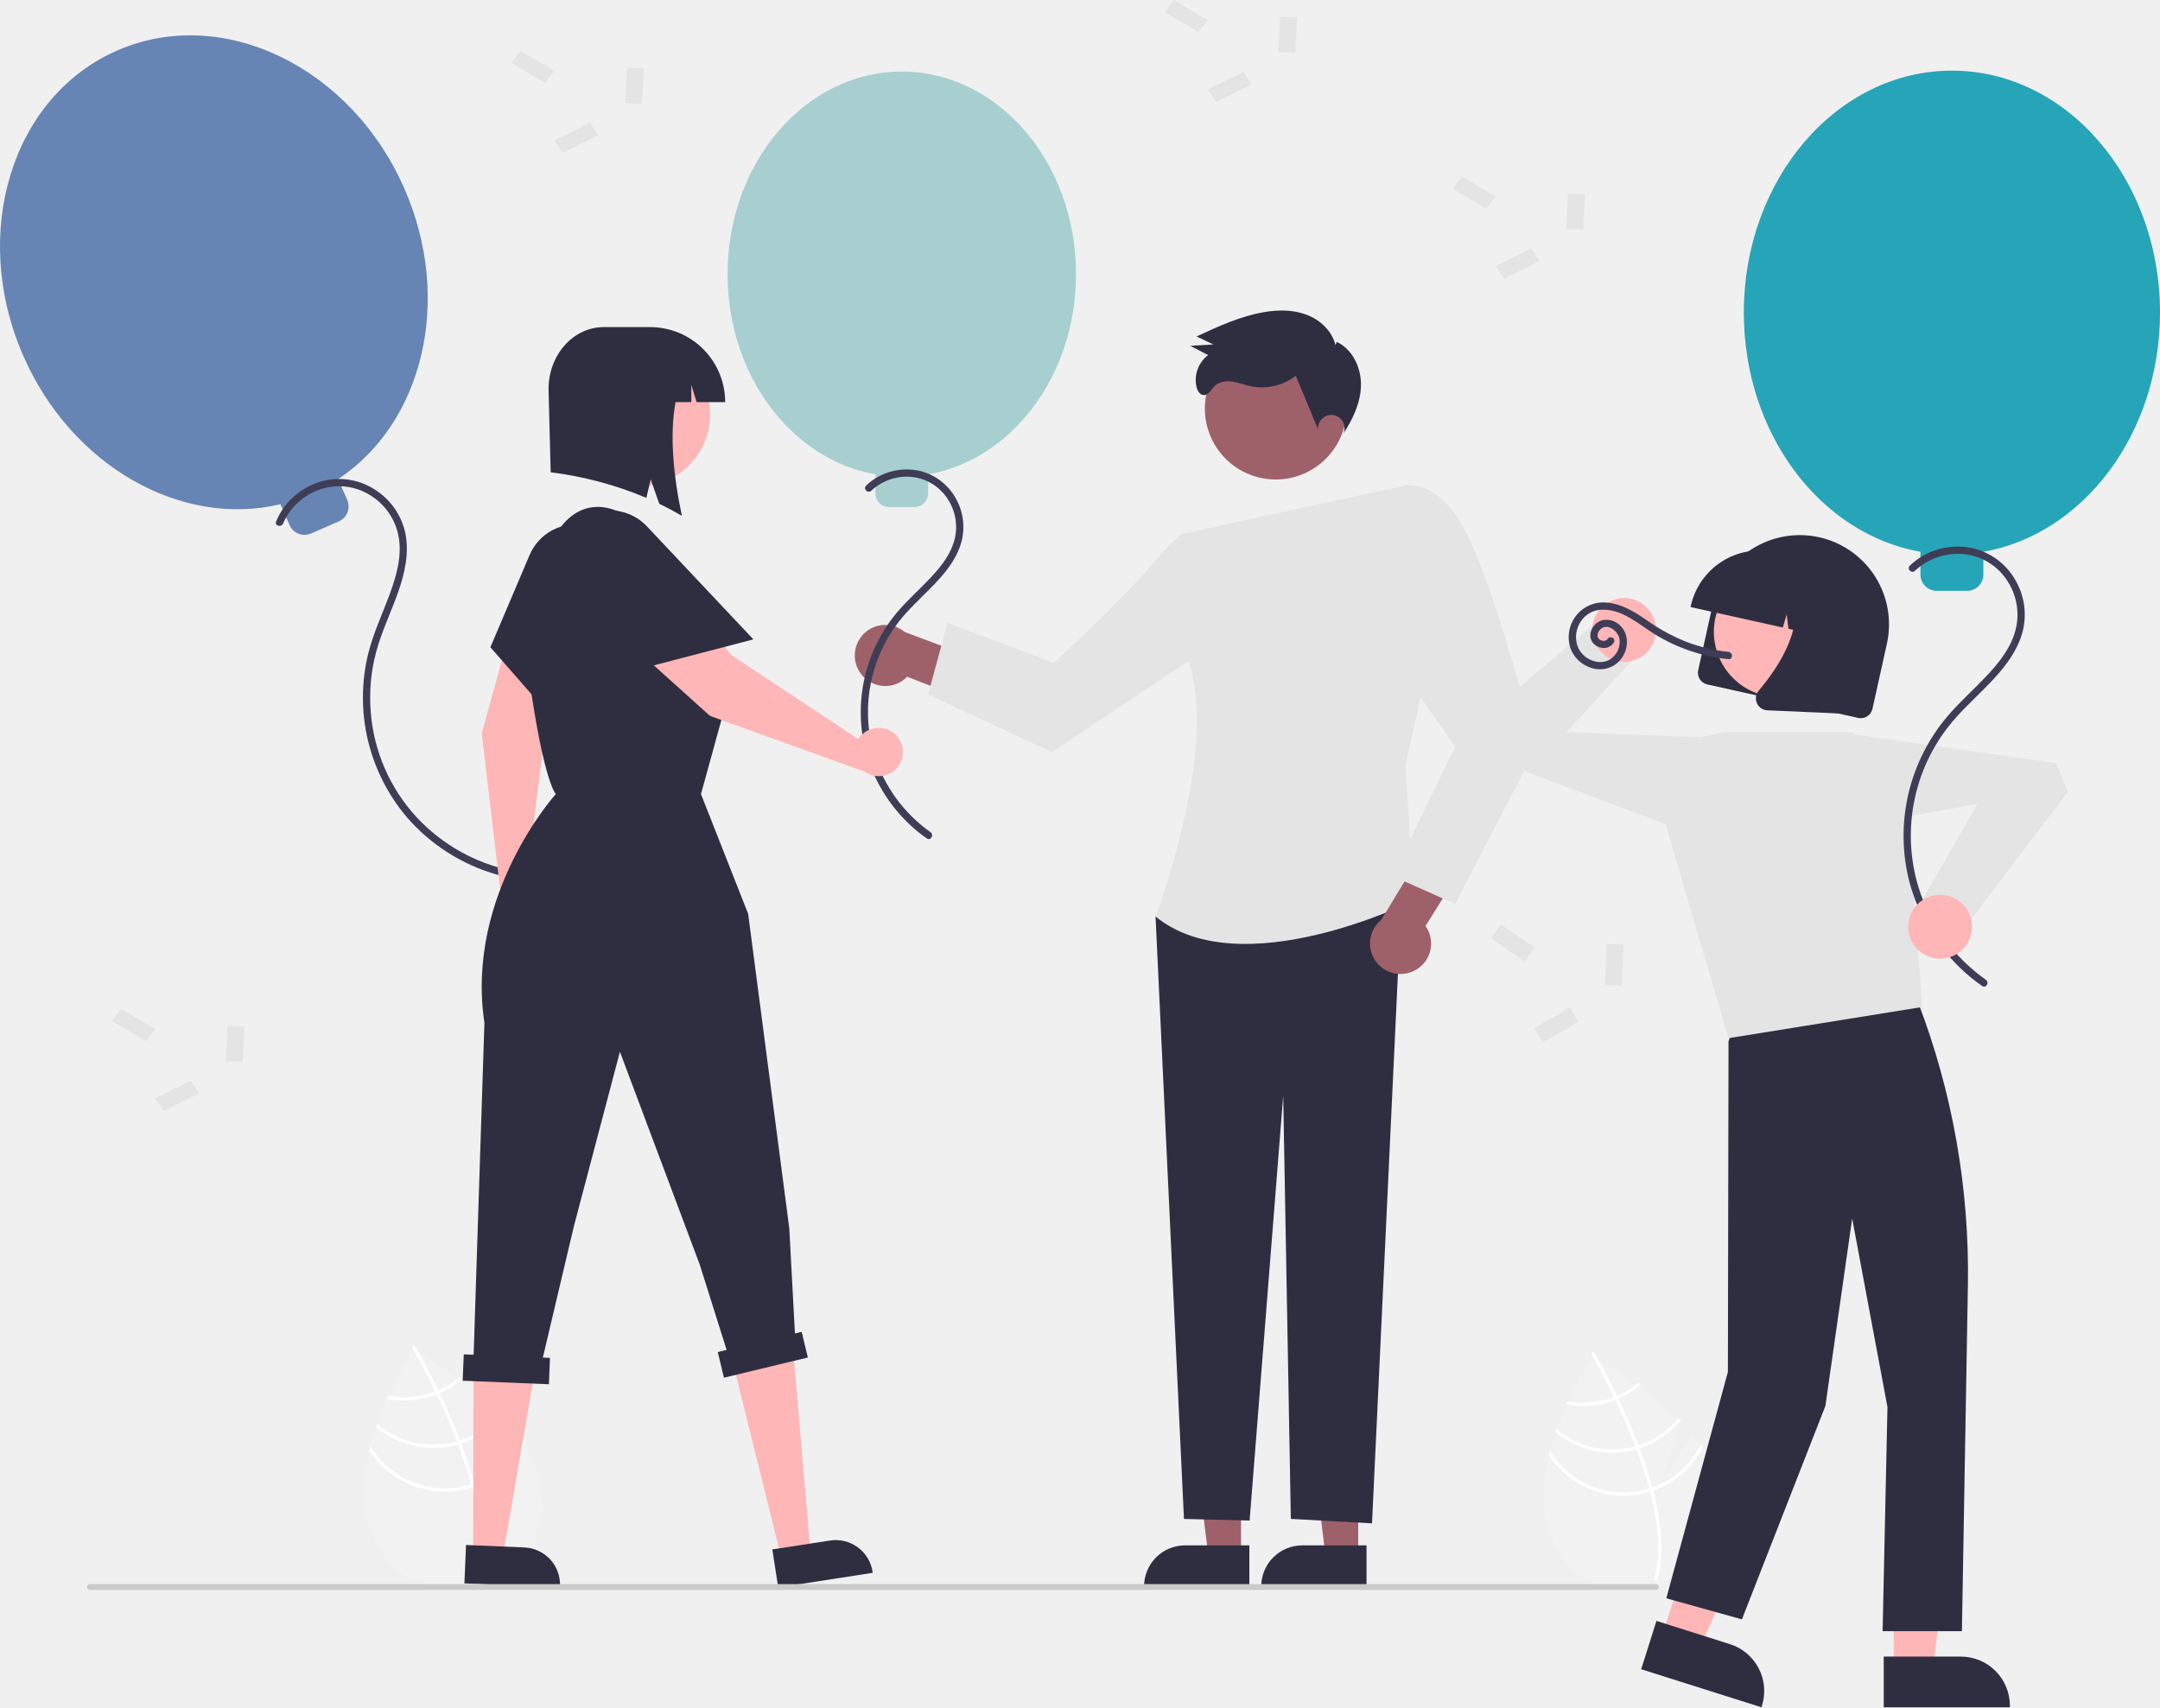
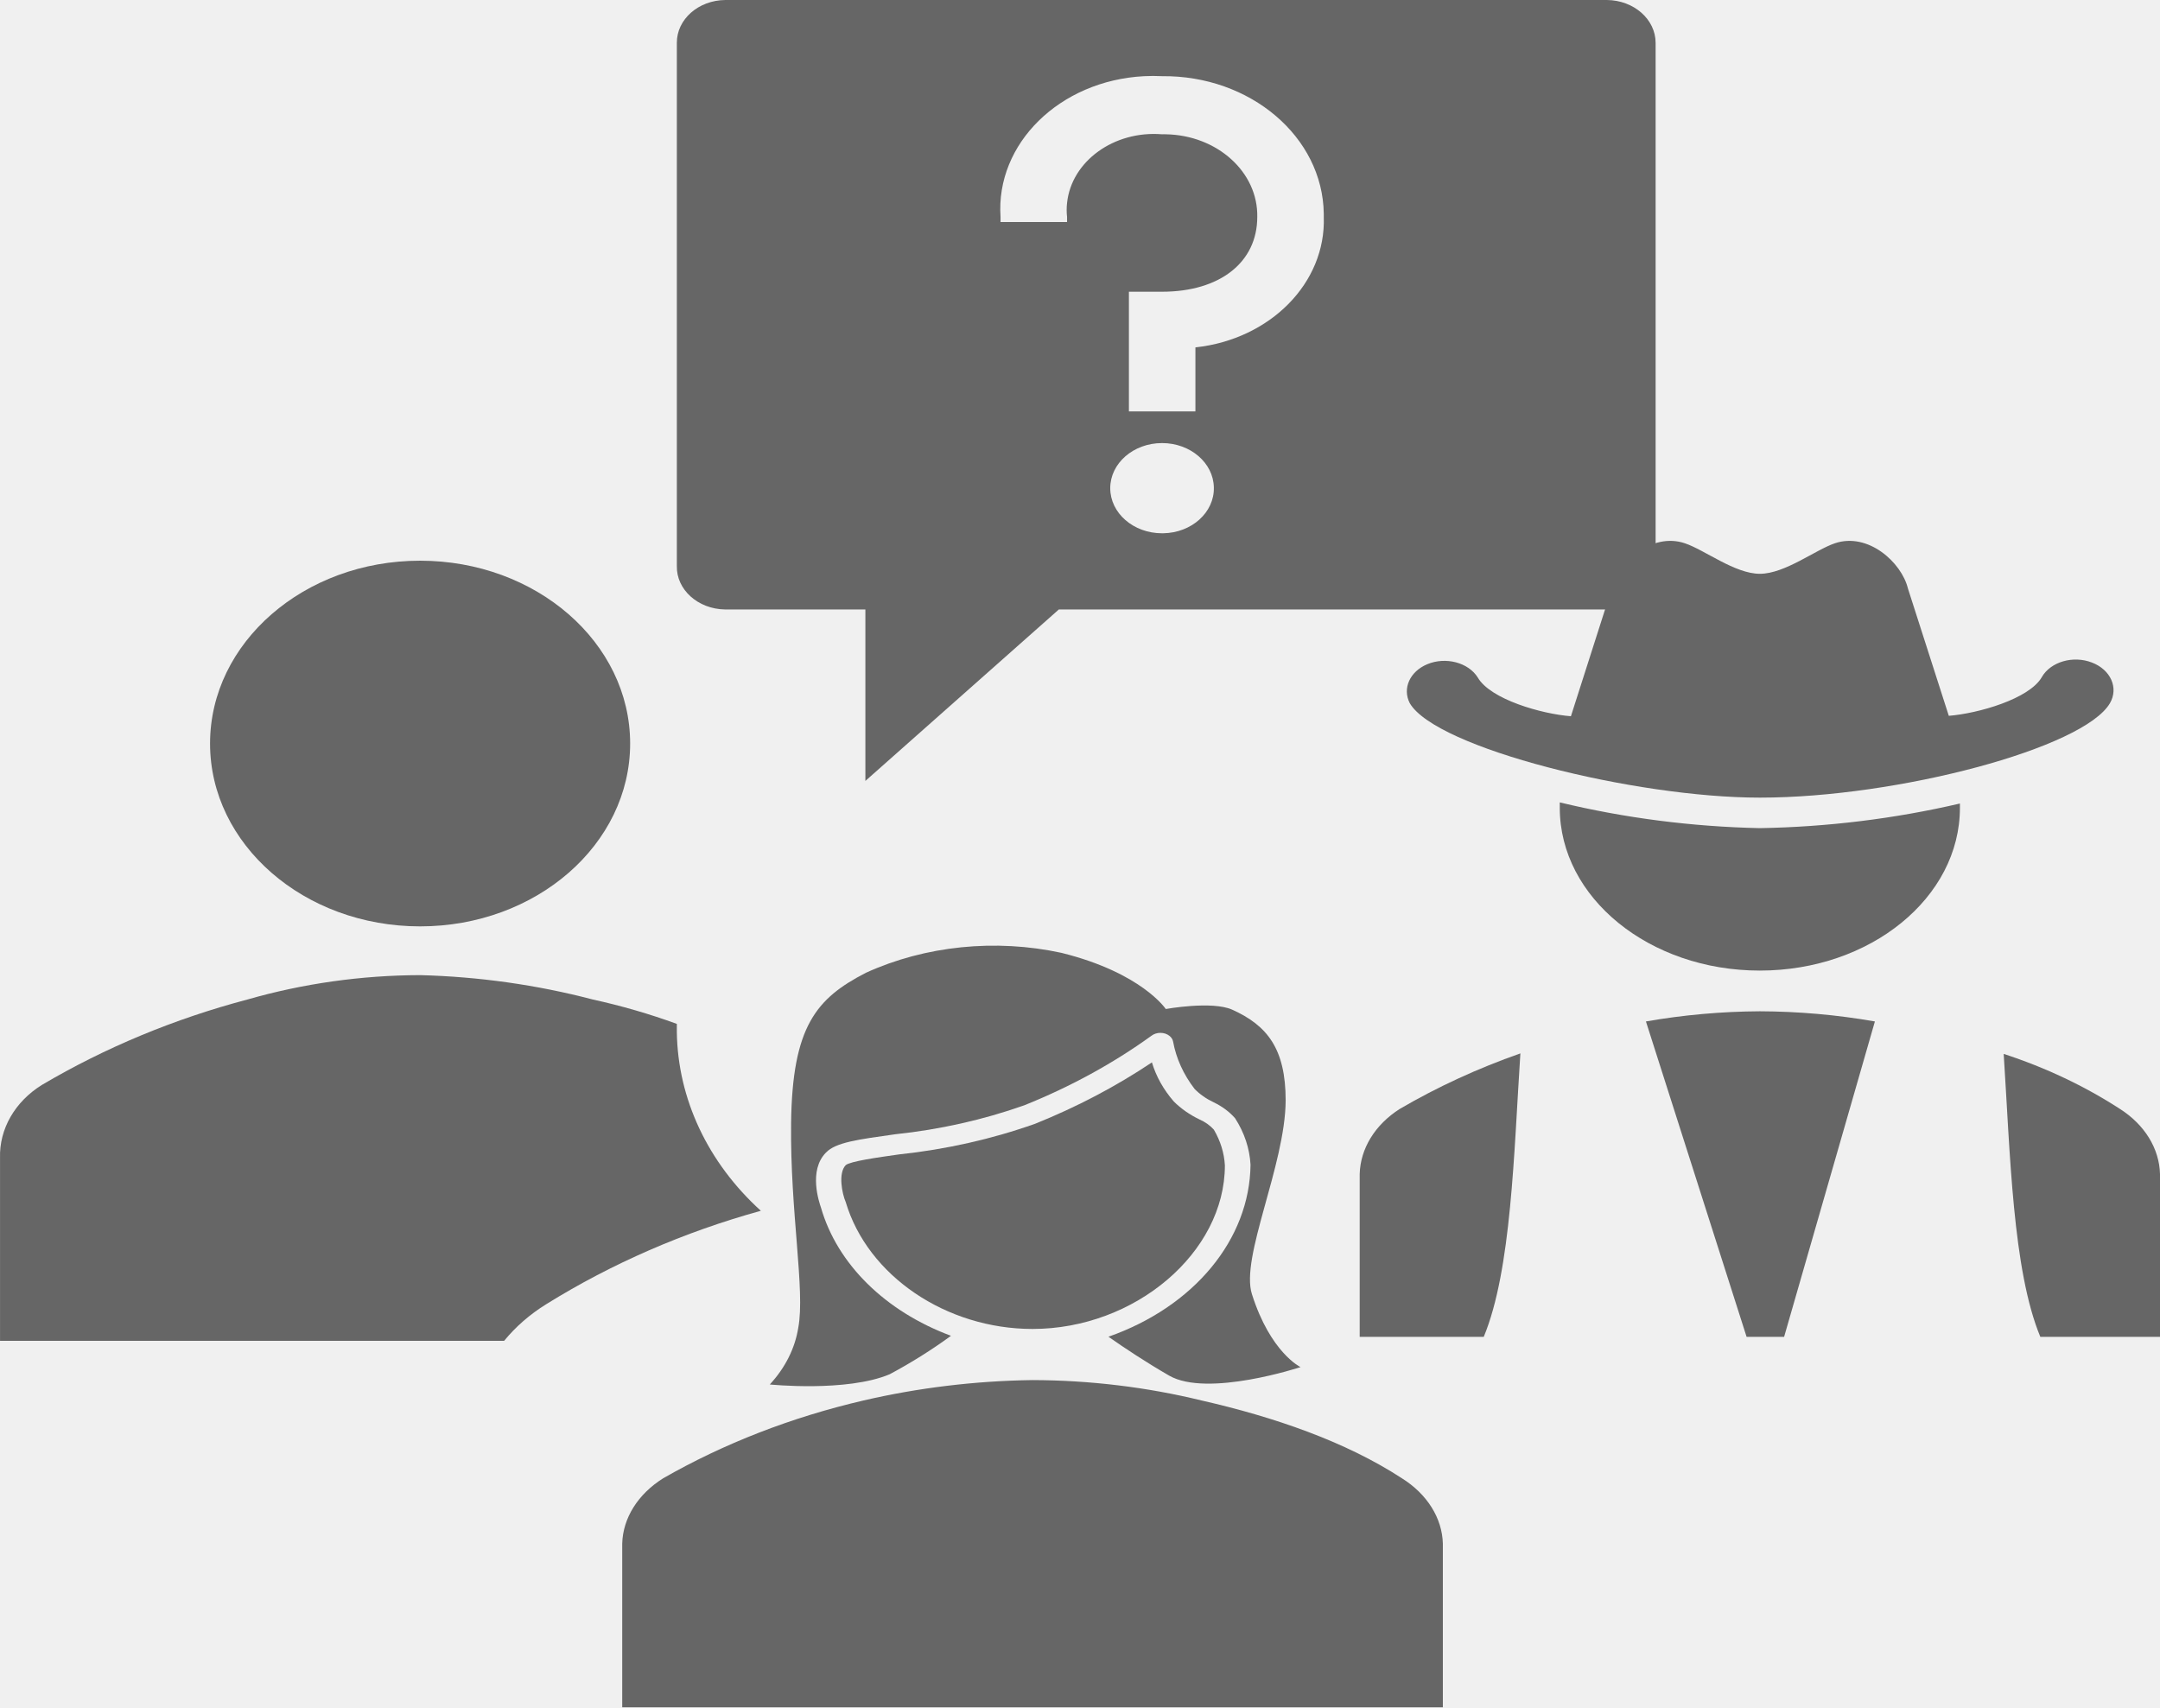
<svg xmlns="http://www.w3.org/2000/svg" width="5078" height="4014" viewBox="0 0 5078 4014" fill="none">
-   <path d="M3193.05 3658.4L3116.28 3658.4L3079.77 3362.3L3193.07 3362.3L3193.05 3658.4Z" fill="#9E616A" />
-   <path d="M3212.63 3732.82L2965.11 3732.81V3729.68C2965.11 3704.12 2975.26 3679.62 2993.33 3661.55C3011.4 3643.48 3035.9 3633.33 3061.45 3633.33H3061.46L3212.63 3633.34L3212.63 3732.82Z" fill="#2F2E41" />
-   <path d="M2917.55 3658.4L2840.79 3658.4L2804.27 3362.3L2917.56 3362.3L2917.55 3658.4Z" fill="#9E616A" />
-   <path d="M2937.13 3732.82L2689.61 3732.81V3729.68C2689.61 3704.12 2699.76 3679.62 2717.83 3661.55C2735.9 3643.48 2760.4 3633.33 2785.95 3633.33H2785.96L2937.13 3633.34L2937.13 3732.82Z" fill="#2F2E41" />
-   <path d="M2023.52 1583.57C2029.65 1592 2037.56 1598.99 2046.69 1604.04C2055.82 1609.09 2065.94 1612.08 2076.35 1612.79C2086.76 1613.51 2097.19 1611.93 2106.93 1608.17C2116.66 1604.42 2125.45 1598.57 2132.68 1591.05L2284.57 1650.36L2343.13 1566.85L2127.45 1486.09C2114.01 1474.79 2096.89 1468.8 2079.33 1469.28C2061.77 1469.75 2045 1476.65 2032.19 1488.66C2019.38 1500.68 2011.42 1516.98 2009.82 1534.47C2008.22 1551.96 2013.1 1569.43 2023.52 1583.57V1583.57Z" fill="#9E616A" />
-   <path d="M2916.58 2089.58L2716.6 2154.82L2783.4 3571.18L2937.75 3575L3016.73 2576.16L3034.67 3571.06L3225.51 3581.57L3295.86 2089.58H2916.58Z" fill="#2F2E41" />
-   <path d="M2781.64 1254.66L3294.92 1143.13L3352 1585.11L3304.47 1796.29L3323.51 2117.23C3323.51 2117.23 2917.65 2319.24 2716.59 2154.82C2716.59 2154.82 2878.19 1730.34 2784.52 1531.64L2781.64 1254.66Z" fill="#E4E4E4" />
-   <path d="M2870.54 1317.18L2781.64 1254.66C2781.64 1254.66 2776.39 1247.39 2702.32 1333.99C2628.24 1420.59 2477.97 1558.35 2477.97 1558.35L2227.51 1464.42L2181.88 1633.02L2472.96 1768.67L2885.06 1493.44L2870.54 1317.18Z" fill="#E4E4E4" />
-   <path d="M3323.6 2282.9C3333.03 2278.45 3341.37 2271.98 3348.03 2263.95C3354.69 2255.92 3359.52 2246.53 3362.15 2236.43C3364.79 2226.34 3365.19 2215.79 3363.31 2205.53C3361.43 2195.27 3357.33 2185.54 3351.28 2177.04L3437.86 2038.85L3366.72 1965.76L3247.2 2162.62C3233.59 2173.72 3224.52 2189.43 3221.71 2206.77C3218.91 2224.11 3222.56 2241.87 3231.98 2256.7C3241.39 2271.52 3255.92 2282.38 3272.81 2287.21C3289.7 2292.04 3307.77 2290.51 3323.6 2282.9V2282.9Z" fill="#9E616A" />
-   <path d="M3214.86 1230.2L3294.92 1143.13C3294.92 1143.13 3384.12 1112.07 3457 1272.59C3529.88 1433.12 3611.28 1758.72 3611.28 1758.72L3420.96 2125.32L3273.16 2059.28L3420.96 1756.13L3264.56 1531.64L3214.86 1230.2Z" fill="#E4E4E4" />
-   <path d="M3079.11 1106.88C3159.85 1062.74 3189.52 961.507 3145.39 880.763C3101.25 800.02 3000.02 770.346 2919.28 814.484C2838.54 858.622 2808.87 959.859 2853 1040.6C2897.14 1121.35 2998.37 1151.02 3079.11 1106.88Z" fill="#9E616A" />
-   <path d="M3139.69 811.689C3131.81 778.604 3104.23 752.49 3072.5 740.244C3040.77 727.998 3005.44 728.116 2971.91 733.813C2916.25 743.27 2864.28 767.272 2813.07 791.033L2852.54 809.917L2798.07 813.042L2840.16 834.809C2828.92 843.363 2820.37 854.962 2815.53 868.229C2810.68 881.496 2809.74 895.874 2812.82 909.659C2814.99 918.679 2820.78 928.621 2830.05 928.932C2841.26 929.309 2847.11 916.246 2854.95 908.234C2865.39 897.574 2881.88 895.208 2896.66 897.217C2911.44 899.225 2925.46 904.913 2940.05 908.058C2958.49 911.901 2977.54 911.689 2995.89 907.437C3014.24 903.185 3031.45 894.995 3046.32 883.434L3098.81 1009.82C3098.31 1005.05 3098.93 1000.24 3100.6 995.746C3102.27 991.256 3104.96 987.213 3108.46 983.934C3111.95 980.655 3116.15 978.228 3120.74 976.843C3125.33 975.458 3130.17 975.151 3134.9 975.948C3139.62 976.745 3144.1 978.623 3147.98 981.436C3151.86 984.249 3155.04 987.921 3157.26 992.164C3159.49 996.408 3160.7 1001.11 3160.81 1005.9C3160.92 1010.69 3159.92 1015.44 3157.89 1019.78C3180.61 985.511 3198.89 946.576 3199.52 905.462C3200.14 864.349 3179.75 821.037 3142.43 803.785" fill="#2F2E41" />
-   <path d="M1208.82 3364.74L1137.85 3476.32L1179.19 3331.07C1091.91 3239.99 971.082 3173.36 971.082 3173.36C971.082 3173.36 822.299 3417.9 862.344 3568.32C902.389 3718.74 1005.79 3747.46 1116.1 3718.09C1226.4 3688.72 1301.84 3612.4 1261.79 3461.97C1252.88 3428.49 1233.52 3395.62 1208.82 3364.74Z" fill="#F2F2F2" />
-   <path d="M1114.92 3487.45L1116.9 3494.86C1139.4 3581.16 1142.77 3652.28 1126.85 3707.22C1126.64 3708.03 1126.37 3708.8 1126.15 3709.61L1122.44 3708.51L1118.89 3707.42C1136.91 3647.86 1128.87 3572.61 1109.26 3497.33C1108.65 3494.89 1108.03 3492.42 1107.34 3489.97C1098.76 3458.18 1088.25 3426.51 1076.8 3396.06C1075.94 3393.7 1075.02 3391.31 1074.11 3388.92C1058.8 3348.81 1042.06 3311.05 1026.56 3278.51C1025.47 3276.2 1024.35 3273.91 1023.24 3271.65C996.773 3216.67 974.336 3177.71 969.294 3169.11C968.698 3168.05 968.348 3167.48 968.272 3167.34L971.495 3165.42L971.522 3165.37L974.782 3163.44C974.858 3163.58 976.039 3165.51 978.102 3169.12C985.899 3182.61 1006.61 3219.36 1030.48 3268.74C1031.55 3270.97 1032.67 3273.26 1033.76 3275.57C1046.37 3301.97 1059.73 3331.66 1072.45 3363.18C1075.66 3371.09 1078.72 3378.93 1081.65 3386.68C1082.6 3389.06 1083.51 3391.45 1084.38 3393.81C1096.75 3426.72 1106.94 3457.93 1114.92 3487.45Z" fill="white" />
-   <path d="M1030.48 3268.74C1028.11 3269.72 1025.7 3270.72 1023.24 3271.65C1016.55 3274.19 1009.74 3276.38 1002.82 3278.23C973.367 3286.11 942.518 3287.28 912.549 3281.66C911.525 3284.02 910.501 3286.37 909.451 3288.78C941.056 3294.98 973.661 3293.89 1004.78 3285.57C1012.16 3283.6 1019.43 3281.24 1026.56 3278.51C1028.99 3277.59 1031.4 3276.59 1033.76 3275.57C1053.28 3267.25 1071.43 3256.02 1087.58 3242.26C1085.46 3240.66 1083.4 3239.09 1081.37 3237.54C1066.04 3250.39 1048.89 3260.9 1030.48 3268.74V3268.74Z" fill="white" />
-   <path d="M1081.65 3386.68C1079.16 3387.5 1076.65 3388.25 1074.11 3388.92C1073.35 3389.16 1072.54 3389.38 1071.77 3389.58C1039.85 3398.08 1006.34 3398.74 974.1 3391.49C941.865 3384.24 911.861 3369.3 886.645 3347.95C885.754 3350.51 884.862 3353.06 884.017 3355.65C910.087 3377.1 940.893 3392.04 973.884 3399.22C1006.88 3406.39 1041.1 3405.61 1073.73 3396.92C1074.76 3396.65 1075.78 3396.38 1076.8 3396.07C1079.36 3395.34 1081.87 3394.6 1084.38 3393.81C1123.03 3381.37 1157.29 3358.06 1183.04 3326.66C1181.29 3324.81 1179.54 3322.96 1177.75 3321.12C1152.78 3351.85 1119.38 3374.64 1081.65 3386.68V3386.68Z" fill="white" />
-   <path d="M1114.92 3487.45C1112.41 3488.35 1109.88 3489.18 1107.34 3489.98C1104.62 3490.82 1101.89 3491.63 1099.13 3492.36C1056.22 3503.73 1010.77 3500.9 969.603 3484.28C928.433 3467.66 893.753 3438.15 870.755 3400.18C869.895 3403.59 869.025 3406.97 868.238 3410.36C892.736 3447.84 928.419 3476.64 970.22 3492.68C1012.02 3508.71 1057.81 3511.17 1101.09 3499.7C1103.84 3498.97 1106.58 3498.2 1109.26 3497.33C1111.85 3496.56 1114.38 3495.73 1116.9 3494.86C1167.71 3476.98 1209.84 3440.46 1234.74 3392.7C1233.24 3390.18 1231.65 3387.74 1230.05 3385.26C1206.42 3433 1165.13 3469.65 1114.92 3487.45Z" fill="white" />
-   <path d="M3977.12 3376.38L3907.18 3486.34L3947.92 3343.19C3861.91 3253.44 3742.83 3187.78 3742.83 3187.78C3742.83 3187.78 3596.21 3428.76 3635.67 3577C3675.14 3725.24 3777.04 3753.53 3885.74 3724.59C3994.44 3695.65 4068.78 3620.43 4029.32 3472.19C4020.54 3439.2 4001.46 3406.81 3977.12 3376.38Z" fill="#F2F2F2" />
-   <path d="M3884.58 3497.3L3886.53 3504.61C3908.71 3589.65 3912.02 3659.74 3896.34 3713.88C3896.13 3714.67 3895.87 3715.44 3895.65 3716.23L3891.99 3715.15L3888.49 3714.07C3906.26 3655.38 3898.33 3581.22 3879 3507.04C3878.4 3504.64 3877.8 3502.21 3877.11 3499.79C3868.66 3468.46 3858.29 3437.25 3847.02 3407.25C3846.16 3404.92 3845.26 3402.56 3844.37 3400.2C3829.27 3360.68 3812.78 3323.47 3797.5 3291.4C3796.44 3289.12 3795.33 3286.86 3794.23 3284.64C3768.15 3230.45 3746.04 3192.07 3741.07 3183.59C3740.48 3182.54 3740.14 3181.98 3740.06 3181.84L3743.24 3179.95L3743.27 3179.91L3746.48 3178C3746.55 3178.14 3747.72 3180.04 3749.75 3183.6C3757.43 3196.9 3777.84 3233.1 3801.37 3281.77C3802.42 3283.97 3803.53 3286.23 3804.6 3288.5C3817.02 3314.52 3830.2 3343.78 3842.73 3374.84C3845.89 3382.64 3848.91 3390.36 3851.8 3397.99C3852.73 3400.34 3853.63 3402.7 3854.48 3405.03C3866.68 3437.45 3876.71 3468.21 3884.58 3497.3Z" fill="white" />
-   <path d="M3801.37 3281.77C3799.03 3282.74 3796.66 3283.72 3794.23 3284.64C3787.64 3287.14 3780.93 3289.3 3774.11 3291.12C3745.08 3298.89 3714.68 3300.04 3685.15 3294.5C3684.14 3296.83 3683.13 3299.15 3682.1 3301.51C3713.24 3307.63 3745.37 3306.55 3776.04 3298.35C3783.31 3296.41 3790.48 3294.09 3797.51 3291.4C3799.9 3290.49 3802.27 3289.51 3804.6 3288.5C3823.84 3280.31 3841.72 3269.24 3857.64 3255.67C3855.55 3254.09 3853.51 3252.55 3851.52 3251.02C3836.41 3263.69 3819.51 3274.05 3801.37 3281.77Z" fill="white" />
-   <path d="M3851.8 3397.99C3849.34 3398.8 3846.86 3399.54 3844.37 3400.2C3843.62 3400.44 3842.82 3400.65 3842.06 3400.86C3810.6 3409.23 3777.57 3409.88 3745.81 3402.73C3714.04 3395.59 3684.47 3380.87 3659.62 3359.83C3658.74 3362.35 3657.87 3364.87 3657.03 3367.42C3682.72 3388.56 3713.08 3403.28 3745.59 3410.35C3778.1 3417.42 3811.83 3416.65 3843.99 3408.09C3845 3407.82 3846.01 3407.55 3847.02 3407.25C3849.54 3406.54 3852.01 3405.8 3854.48 3405.03C3892.57 3392.77 3926.33 3369.79 3951.71 3338.85C3949.99 3337.03 3948.26 3335.2 3946.5 3333.38C3921.89 3363.68 3888.98 3386.13 3851.8 3397.99V3397.99Z" fill="white" />
-   <path d="M3884.58 3497.3C3882.11 3498.19 3879.62 3499.01 3877.11 3499.79C3874.43 3500.62 3871.74 3501.42 3869.02 3502.14C3826.73 3513.35 3781.95 3510.55 3741.37 3494.18C3700.8 3477.8 3666.63 3448.72 3643.96 3411.3C3643.12 3414.66 3642.26 3417.99 3641.48 3421.33C3665.62 3458.26 3700.79 3486.65 3741.98 3502.45C3783.18 3518.26 3828.3 3520.68 3870.95 3509.37C3873.66 3508.65 3876.37 3507.89 3879 3507.04C3881.55 3506.28 3884.05 3505.46 3886.53 3504.6C3936.61 3486.99 3978.12 3451 4002.66 3403.92C4001.19 3401.45 3999.61 3399.04 3998.03 3396.59C3974.75 3443.64 3934.06 3479.76 3884.58 3497.3Z" fill="white" />
-   <path d="M2529.64 644.504C2529.64 381.478 2346.27 168.253 2120.08 168.253C1893.88 168.253 1710.52 381.478 1710.52 644.504C1710.52 883.058 1861.35 1080.64 2058.17 1115.34V1160.23C2058.17 1168.7 2061.54 1176.83 2067.53 1182.83C2073.53 1188.83 2081.66 1192.19 2090.13 1192.19H2150.02C2158.5 1192.19 2166.63 1188.83 2172.63 1182.83C2178.62 1176.83 2181.99 1168.7 2181.99 1160.23V1115.34C2378.8 1080.64 2529.64 883.058 2529.64 644.504Z" fill="#A7CFCF" />
-   <path d="M2048.32 1153.74C2061.14 1141.7 2076.4 1132.58 2093.08 1127.01C2109.75 1121.43 2127.43 1119.53 2144.9 1121.43C2162.52 1123.47 2179.42 1129.57 2194.27 1139.26C2209.12 1148.95 2221.52 1161.95 2230.49 1177.24C2239.46 1192.08 2245.1 1208.7 2247.01 1225.94C2248.92 1243.17 2247.05 1260.62 2241.55 1277.06C2230.78 1309.86 2207.9 1337.15 2184.44 1361.75C2159.83 1387.56 2133.06 1411.36 2109.92 1438.56C2071.77 1483.67 2045.13 1537.37 2032.28 1595.04C2019.44 1652.72 2020.77 1712.65 2036.17 1769.69C2056.47 1841.99 2098.39 1906.36 2156.31 1954.17C2163.66 1960.18 2171.23 1965.9 2179.02 1971.34C2188.04 1977.65 2196.58 1962.86 2187.64 1956.61C2124.76 1912.12 2078.29 1848.16 2055.42 1774.61C2038.08 1717.29 2035.86 1656.47 2048.98 1598.04C2062.1 1539.62 2090.11 1485.58 2130.3 1441.18C2154.7 1414.23 2182.03 1390.11 2206.43 1363.15C2229.81 1337.33 2251.11 1308.19 2260.24 1274.08C2264.87 1256.73 2266.01 1238.64 2263.61 1220.85C2261.22 1203.06 2255.33 1185.92 2246.28 1170.42C2237.27 1154.57 2225.09 1140.75 2210.49 1129.82C2195.9 1118.9 2179.2 1111.11 2161.46 1106.94C2125.76 1099.18 2088.44 1105.65 2057.42 1124.96C2049.82 1129.8 2042.73 1135.4 2036.26 1141.67C2028.33 1149.3 2040.41 1161.36 2048.32 1153.74V1153.74Z" fill="#3F3D56" />
-   <path d="M951.409 445.072C826.094 156.979 523.666 10.802 275.916 118.578C28.166 226.354 -71.086 547.27 54.229 835.363C167.884 1096.65 427.228 1241.19 659.334 1185.43L680.717 1234.59C684.756 1243.87 692.319 1251.17 701.742 1254.88C711.164 1258.59 721.675 1258.41 730.961 1254.37L796.555 1225.84C805.841 1221.8 813.142 1214.23 816.852 1204.81C820.562 1195.39 820.377 1184.87 816.337 1175.59L794.954 1126.43C993.992 994.642 1065.06 706.361 951.409 445.072Z" fill="#6685B4" />
-   <path d="M665.586 1230.71C673.729 1211.95 685.721 1195.11 700.786 1181.28C715.851 1167.45 733.653 1156.94 753.038 1150.44C772.073 1144.03 792.28 1141.85 812.243 1144.07C832.206 1146.29 851.442 1152.84 868.607 1163.28C886.29 1173.75 901.536 1187.88 913.329 1204.71C925.123 1221.54 933.193 1240.7 937.001 1260.9C945.747 1307.71 931.555 1355.38 915.429 1398.96C898.524 1444.65 877.458 1489.02 865.704 1536.46C849.346 1603.13 849.015 1672.74 864.739 1739.57C880.463 1806.4 911.794 1868.55 956.166 1920.94C1012.05 1985.7 1085.65 2032.71 1167.91 2056.17C1178 2059.02 1188.2 2061.44 1198.47 2063.52C1209.2 2065.7 1213.78 2049.25 1203.01 2047.07C1117.42 2029.45 1039.42 1985.67 979.804 1921.78C916.602 1853.45 878.422 1765.71 871.493 1672.89C867.783 1625.86 872.093 1578.54 884.24 1532.96C897.206 1484.86 919.155 1439.82 935.702 1392.95C951.492 1348.23 962.681 1300.2 952.761 1252.87C943.641 1211.2 918.355 1174.86 882.458 1151.81C865.254 1140.47 845.966 1132.66 825.717 1128.83C805.467 1125.01 784.66 1125.24 764.503 1129.53C723.338 1138.86 687.273 1163.51 663.644 1198.49C657.897 1207.21 653.035 1216.48 649.131 1226.17C644.935 1236.31 661.439 1240.73 665.587 1230.71L665.586 1230.71Z" fill="#3F3D56" />
-   <path d="M4451.97 3924.83L4543.95 3924.83L4587.71 3570.02L4451.95 3570.02L4451.97 3924.83Z" fill="#FFB6B6" />
-   <path d="M4428.5 3894.8L4609.65 3894.79H4609.66C4640.28 3894.79 4669.64 3906.96 4691.29 3928.61C4712.94 3950.26 4725.1 3979.62 4725.1 4010.24V4013.99L4428.51 4014L4428.5 3894.8Z" fill="#2F2E41" />
-   <path d="M3907.53 3846.61L3995.23 3874.35L4143.96 3549.26L4014.53 3508.32L3907.53 3846.61Z" fill="#FFB6B6" />
-   <path d="M3894.22 3810.9L4066.93 3865.53L4066.94 3865.53C4096.13 3874.77 4120.45 3895.22 4134.57 3922.4C4148.68 3949.57 4151.42 3981.23 4142.19 4010.42L4141.05 4014L3858.27 3924.55L3894.22 3810.9Z" fill="#2F2E41" />
-   <path d="M4114.64 2304.37L4063.6 2448.34L4062.15 3225.58L3917.39 3757.72L4095.09 3807.31L4291.37 3305.55L4354.33 2864.83L4437.29 3308.11L4425.87 3834.99H4612.31L4626.38 3023.07C4630.34 2795.04 4590.44 2568.38 4508.86 2355.42V2355.42L4114.64 2304.37Z" fill="#2F2E41" />
-   <path d="M4053.85 1721.19H4355.2L4481.11 1847.11L4518.73 2367.61L4063.6 2440.86L3917.39 1944.22L3997.01 1733.16L4053.85 1721.19Z" fill="#E4E4E4" />
-   <path d="M3945.48 1949.19L3481.5 1774.61L3469.43 1702.45L3762.03 1454.84L3859.42 1527.9L3682.9 1721.19L3997.01 1733.16L3945.48 1949.19Z" fill="#E4E4E4" />
-   <path d="M3818.31 1556.12C3859.74 1556.12 3893.34 1522.53 3893.34 1481.09C3893.34 1439.65 3859.74 1406.06 3818.31 1406.06C3776.87 1406.06 3743.28 1439.65 3743.28 1481.09C3743.28 1522.53 3776.87 1556.12 3818.31 1556.12Z" fill="#FFB6B6" />
-   <path d="M3992.31 1575.61L4026.22 1422.73C4032.16 1395.8 4043.35 1370.31 4059.15 1347.71C4074.95 1325.11 4095.05 1305.85 4118.3 1291.03C4141.55 1276.2 4167.49 1266.1 4194.64 1261.31C4221.8 1256.52 4249.63 1257.12 4276.55 1263.09C4303.47 1269.06 4328.94 1280.28 4351.53 1296.1C4374.11 1311.93 4393.35 1332.05 4408.15 1355.31C4422.95 1378.57 4433.03 1404.53 4437.79 1431.69C4442.56 1458.85 4441.93 1486.68 4435.93 1513.59L4402.03 1666.48C4400.4 1673.77 4395.95 1680.12 4389.64 1684.14C4383.34 1688.15 4375.7 1689.5 4368.41 1687.89L4013.73 1609.23C4006.43 1607.61 4000.08 1603.16 3996.07 1596.85C3992.05 1590.55 3990.7 1582.91 3992.31 1575.61Z" fill="#2F2E41" />
-   <path d="M4225.88 1633.24C4307.49 1609.59 4354.48 1524.26 4330.83 1442.65C4307.19 1361.04 4221.86 1314.05 4140.25 1337.7C4058.64 1361.34 4011.66 1446.67 4035.3 1528.29C4058.95 1609.9 4144.28 1656.89 4225.88 1633.24Z" fill="#FFB6B6" />
-   <path d="M3975.04 1424.21C3984.62 1381.25 4010.84 1343.85 4047.96 1320.21C4085.07 1296.56 4130.05 1288.61 4173.03 1298.09L4203.6 1304.87C4246.56 1314.45 4283.96 1340.67 4307.6 1377.79C4331.24 1414.91 4339.2 1459.89 4329.72 1502.87L4329.04 1505.93L4264.42 1491.6L4256.07 1424.99L4237.98 1485.73L4204.58 1478.32L4200.37 1444.72L4191.24 1475.36L3974.36 1427.27L3975.04 1424.21Z" fill="#2F2E41" />
-   <path d="M4130.38 1653.14C4128.26 1648.36 4127.53 1643.08 4128.27 1637.9C4129.02 1632.72 4131.22 1627.86 4134.61 1623.88C4180.68 1569.43 4251.3 1465.61 4206.65 1382.03L4203.44 1376.02L4378.26 1414.79L4320.06 1677.26L4155.03 1670.06C4153.36 1669.99 4151.7 1669.77 4150.07 1669.41C4145.73 1668.45 4141.69 1666.48 4138.27 1663.65C4134.84 1660.82 4132.14 1657.22 4130.38 1653.14Z" fill="#2F2E41" />
-   <path d="M4343.21 1724.34L4834 1794.13L4861.45 1861.96L4629.5 2167.13L4518.58 2116.95L4648.98 1889.97L4339.75 1946.42L4343.21 1724.34Z" fill="#E4E4E4" />
-   <path d="M5078 734.944C5078 420.774 4858.98 166.088 4588.81 166.088C4318.63 166.088 4099.61 420.774 4099.61 734.944C4099.61 1019.88 4279.77 1255.88 4514.86 1297.34V1350.94C4514.86 1361.07 4518.88 1370.78 4526.04 1377.94C4533.2 1385.1 4542.91 1389.13 4553.04 1389.13H4624.57C4634.7 1389.13 4644.41 1385.1 4651.57 1377.94C4658.73 1370.78 4662.75 1361.07 4662.75 1350.94V1297.34C4897.84 1255.88 5078 1019.88 5078 734.944Z" fill="#26A5B8" />
-   <path d="M4501.92 1342.02C4517.45 1327.42 4535.97 1316.37 4556.2 1309.64C4576.42 1302.9 4597.86 1300.64 4619.05 1303.01C4639.86 1305.46 4659.84 1312.62 4677.47 1323.93C4695.11 1335.25 4709.94 1350.43 4720.83 1368.33C4731.93 1385.99 4739.06 1405.85 4741.75 1426.54C4744.43 1447.22 4742.6 1468.24 4736.39 1488.15C4724.32 1527.23 4697.83 1559.95 4670.21 1589.29C4640.76 1620.58 4608.48 1649.19 4580.32 1681.7C4534.41 1735.06 4502.14 1798.77 4486.29 1867.36C4470.45 1935.95 4471.5 2007.36 4489.35 2075.45C4513.23 2162.97 4563.7 2240.92 4633.78 2298.52C4642.29 2305.45 4651.05 2312.06 4660.05 2318.34C4669.07 2324.65 4677.61 2309.86 4668.66 2303.61C4593.62 2250.56 4538.03 2174.37 4510.43 2086.71C4489.47 2018.28 4486.5 1945.61 4501.81 1875.7C4517.11 1805.79 4550.18 1741.01 4597.82 1687.61C4626.77 1655.29 4659.38 1626.49 4688.66 1594.49C4716.7 1563.83 4742.44 1529.42 4753.96 1488.92C4759.76 1468.46 4761.45 1447.06 4758.92 1425.95C4756.39 1404.83 4749.7 1384.43 4739.24 1365.92C4728.82 1346.99 4714.61 1330.42 4697.48 1317.24C4680.36 1304.06 4660.7 1294.57 4639.73 1289.35C4597.13 1279.55 4552.37 1286.97 4515.21 1310C4506.1 1315.76 4497.6 1322.45 4489.86 1329.95C4481.94 1337.6 4494.02 1349.66 4501.92 1342.02V1342.02Z" fill="#3F3D56" />
-   <path d="M4561.09 2253.92C4602.53 2253.92 4636.12 2220.32 4636.12 2178.88C4636.12 2137.44 4602.53 2103.85 4561.09 2103.85C4519.65 2103.85 4486.06 2137.44 4486.06 2178.88C4486.06 2220.32 4519.65 2253.92 4561.09 2253.92Z" fill="#FFB6B6" />
-   <path d="M3779.24 1502.15C3775.31 1508.37 3765.77 1507.47 3760.42 1503.58C3752.98 1498.18 3755.39 1487.78 3760.51 1481.63C3776.78 1462.1 3803.69 1482.72 3807.32 1502.12C3808.67 1511.58 3807.22 1521.23 3803.13 1529.87C3799.05 1538.51 3792.52 1545.76 3784.36 1550.72C3765.79 1561.72 3741.68 1556.2 3725.72 1543.04C3692.42 1515.57 3701.48 1460.57 3738.47 1440.7C3762.07 1428.01 3791.91 1433.58 3815.17 1444.2C3841.34 1456.16 3863.85 1474.49 3888.05 1489.77C3941.16 1523.02 4001.24 1543.53 4063.59 1549.72C4074.51 1550.83 4074.43 1533.75 4063.59 1532.65C4029.04 1529.08 3995.12 1520.91 3962.73 1508.36C3930.68 1495.37 3900.26 1478.68 3872.09 1458.61C3843.59 1439.08 3813.82 1420.1 3778.55 1416.87C3764.32 1415.21 3749.9 1417.35 3736.76 1423.06C3723.62 1428.78 3712.23 1437.88 3703.74 1449.42C3696.19 1459.76 3691.14 1471.7 3688.98 1484.31C3686.82 1496.92 3687.61 1509.87 3691.29 1522.12C3695.72 1534.94 3703.47 1546.35 3713.74 1555.2C3724.02 1564.05 3736.46 1570.02 3749.79 1572.5C3762.62 1574.92 3775.9 1573.28 3787.75 1567.8C3799.61 1562.32 3809.46 1553.28 3815.94 1541.93C3828.92 1519.48 3828.5 1489.32 3808.89 1470.71C3803.27 1464.99 3796.23 1460.87 3788.5 1458.77C3780.76 1456.67 3772.61 1456.65 3764.87 1458.73C3757.74 1461.14 3751.47 1465.58 3746.82 1471.5C3742.17 1477.42 3739.34 1484.56 3738.69 1492.06C3736.8 1521.21 3778.17 1535.78 3793.98 1510.76C3799.86 1501.45 3785.1 1492.88 3779.24 1502.15V1502.15Z" fill="#3F3D56" />
-   <path d="M365.167 2419.29L342.63 2447.57L262.914 2400.41L285.451 2372.13L365.167 2419.29Z" fill="#E4E4E4" />
-   <path d="M448.347 2540.8L468.256 2570.51L384.513 2612.17L364.604 2582.46L448.347 2540.8Z" fill="#E4E4E4" />
-   <path d="M535.037 2411.64L574.821 2413.04L570.862 2496.29L531.078 2494.88L535.037 2411.64Z" fill="#E4E4E4" />
-   <path d="M1303.74 166.624L1281.2 194.902L1201.49 147.743L1224.02 119.46L1303.74 166.624Z" fill="#E4E4E4" />
-   <path d="M1386.92 288.131L1406.83 317.842L1323.08 359.499L1303.18 329.788L1386.92 288.131Z" fill="#E4E4E4" />
-   <path d="M1473.61 158.967L1513.39 160.372L1509.43 243.618L1469.65 242.213L1473.61 158.967Z" fill="#E4E4E4" />
-   <path d="M3516.49 462.428L3493.95 490.706L3414.24 443.548L3436.78 415.265L3516.49 462.428Z" fill="#E4E4E4" />
-   <path d="M3599.67 583.937L3619.58 613.648L3535.84 655.305L3515.93 625.594L3599.67 583.937Z" fill="#E4E4E4" />
-   <path d="M3686.36 454.771L3726.15 456.177L3722.19 539.423L3682.4 538.018L3686.36 454.771Z" fill="#E4E4E4" />
-   <path d="M2839.58 47.164L2817.05 75.442L2737.33 28.284L2759.87 0L2839.58 47.164Z" fill="#E4E4E4" />
-   <path d="M2922.76 168.672L2942.67 198.383L2858.93 240.041L2839.02 210.329L2922.76 168.672Z" fill="#E4E4E4" />
-   <path d="M3009.45 39.507L3049.24 40.912L3045.28 124.158L3005.49 122.753L3009.45 39.507Z" fill="#E4E4E4" />
-   <path d="M3527.79 2173.03L3505.25 2205.86L3584.97 2260.6L3607.51 2227.77L3527.79 2173.03Z" fill="#E4E4E4" />
-   <path d="M3606.94 2417.16L3626.85 2451.64L3710.59 2403.29L3690.68 2368.81L3606.94 2417.16Z" fill="#E4E4E4" />
-   <path d="M3773.41 2315.51L3813.2 2317.14L3817.16 2220.51L3777.37 2218.88L3773.41 2315.51Z" fill="#E4E4E4" />
-   <path d="M1836.75 3662.7L1905.66 3652.04L1858.42 3101.39L1704.83 3129.83L1836.75 3662.7Z" fill="#FFB6B6" />
-   <path d="M1815.69 3642.91L1951.41 3621.92L1951.42 3621.92C1974.36 3618.38 1997.77 3624.09 2016.5 3637.8C2035.22 3651.52 2047.74 3672.11 2051.29 3695.05L2051.72 3697.86L1829.5 3732.23L1815.69 3642.91Z" fill="#2F2E41" />
-   <path d="M1112.42 3655.87L1182.09 3658.84L1266.83 3169.64L1113.25 3169.65L1112.42 3655.87Z" fill="#FFB6B6" />
-   <path d="M1095.61 3632.37L1232.83 3638.21H1232.83C1256.02 3639.2 1277.87 3649.36 1293.57 3666.46C1309.27 3683.56 1317.53 3706.19 1316.55 3729.38L1316.43 3732.23L1091.77 3722.66L1095.61 3632.37Z" fill="#2F2E41" />
-   <path d="M1249.59 2062.05C1246.3 2061.13 1242.94 2060.5 1239.54 2060.18L1282.97 1704.64L1430.35 1392.52C1439.62 1372.88 1441.11 1350.46 1434.5 1329.78C1427.89 1309.1 1413.69 1291.69 1394.75 1281.07C1375.81 1270.45 1353.55 1267.4 1332.46 1272.55C1311.36 1277.69 1293.01 1290.65 1281.09 1308.8V1308.8C1242.46 1367.61 1213.24 1432.09 1194.48 1499.91L1132.57 1723.79L1177.84 2107.73C1176.11 2118.55 1177.53 2129.64 1181.95 2139.67C1186.37 2149.7 1193.6 2158.24 1202.75 2164.26C1211.91 2170.28 1222.62 2173.53 1233.57 2173.61C1244.53 2173.69 1255.28 2170.6 1264.53 2164.71C1273.77 2158.83 1281.12 2150.39 1285.69 2140.43C1290.25 2130.47 1291.84 2119.4 1290.26 2108.55C1288.69 2097.71 1284.01 2087.55 1276.79 2079.3C1269.58 2071.05 1260.13 2065.06 1249.59 2062.05H1249.59Z" fill="#FFB6B6" />
-   <path d="M1339.08 1734.73L1152.88 1521.72L1245.12 1304.74C1257.2 1276.33 1279.9 1253.76 1308.39 1241.86C1336.87 1229.95 1368.88 1229.65 1397.58 1241.02C1426.29 1252.39 1449.41 1274.53 1462.02 1302.71C1474.63 1330.89 1475.72 1362.88 1465.08 1391.86L1339.08 1734.73Z" fill="#2F2E41" />
-   <path d="M1648.6 1055.65C1693.4 973.696 1663.28 870.942 1581.33 826.143C1499.38 781.343 1396.63 811.462 1351.83 893.415C1307.04 975.368 1337.15 1078.12 1419.1 1122.92C1501.05 1167.72 1603.8 1137.6 1648.6 1055.65Z" fill="#FFB6B6" />
-   <path d="M1528.49 769.075H1419.25C1347.64 769.075 1289.58 834.391 1289.58 914.962L1294.64 1110.39C1372.02 1120.02 1447.71 1140.26 1519.56 1170.55L1529.76 1127.01L1549.87 1184.35C1567.76 1193.02 1585.49 1202.5 1603.08 1212.78C1582.55 1116.36 1574.11 1020.15 1588.2 945.421H1625.2V904.929L1637.75 945.421H1704.83V945.42C1704.83 922.262 1700.27 899.331 1691.41 877.936C1682.55 856.541 1669.56 837.1 1653.18 820.725C1636.81 804.35 1617.37 791.36 1595.98 782.498C1574.58 773.636 1551.65 769.075 1528.49 769.075V769.075Z" fill="#2F2E41" />
-   <path d="M1884.68 3131.3L1868.85 3135.11L1855.57 2888.06L1758.87 2148.55L1647.95 1866.97L1701.99 1670.71C1701.99 1670.71 1764.56 1534.19 1608.13 1428.95L1482.99 1218.47C1396.54 1161.95 1325.42 1198.91 1287.51 1294.98C1254.47 1378.7 1228.83 1484.6 1244.08 1593.92C1278.24 1838.78 1306.65 1866.97 1306.65 1866.97C1306.65 1866.97 1093.34 2103.04 1138.84 2404.54L1113.48 3185.14L1090.28 3184.19L1087.74 3246.2L1290.45 3254.51L1292.99 3192.5L1276.18 3191.81L1349.31 2882.38L1457.39 2472.8L1645.1 2973.39L1708.24 3173.8L1687.44 3178.81L1701.97 3239.14L1899.21 3191.63L1884.68 3131.3Z" fill="#2F2E41" />
-   <path d="M2023.98 1729.55C2021.69 1732.08 2019.62 1734.81 2017.81 1737.71L1719.16 1539.99L1505.79 1268.68C1492.37 1251.61 1472.97 1240.27 1451.52 1236.94C1430.06 1233.61 1408.14 1238.54 1390.18 1250.74C1372.21 1262.93 1359.54 1281.49 1354.72 1302.66C1349.9 1323.83 1353.29 1346.05 1364.2 1364.82V1364.82C1399.56 1425.65 1444.18 1480.61 1496.47 1527.69L1669.09 1683.12L2032.79 1814.16C2041.69 1820.54 2052.25 1824.22 2063.2 1824.75C2074.15 1825.28 2085.01 1822.63 2094.49 1817.13C2103.97 1811.62 2111.65 1803.5 2116.62 1793.73C2121.59 1783.96 2123.63 1772.96 2122.49 1762.06C2121.36 1751.16 2117.1 1740.82 2110.23 1732.28C2103.35 1723.75 2094.16 1717.38 2083.75 1713.94C2073.35 1710.51 2062.17 1710.15 2051.56 1712.92C2040.96 1715.69 2031.38 1721.47 2023.98 1729.55H2023.98Z" fill="#FFB6B6" />
-   <path d="M1771.15 1503.25L1497.39 1574.66L1344.5 1395.19C1324.48 1371.69 1314.44 1341.29 1316.52 1310.49C1318.59 1279.68 1332.63 1250.91 1355.62 1230.31C1378.61 1209.71 1408.75 1198.91 1439.59 1200.22C1470.44 1201.53 1499.55 1214.85 1520.71 1237.32L1771.15 1503.25Z" fill="#2F2E41" />
-   <path d="M3893.05 3738.02H211.038C209.241 3738.02 207.519 3737.31 206.248 3736.04C204.978 3734.77 204.265 3733.04 204.265 3731.25C204.265 3729.45 204.978 3727.73 206.248 3726.46C207.519 3725.19 209.241 3724.47 211.038 3724.47H3893.05C3894.84 3724.47 3896.57 3725.19 3897.84 3726.46C3899.11 3727.73 3899.82 3729.45 3899.82 3731.25C3899.82 3733.04 3899.11 3734.77 3897.84 3736.04C3896.57 3737.31 3894.84 3738.02 3893.05 3738.02Z" fill="#CACACA" />
+   <path d="M987.626 2178C1260.34 2178 1481.43 1985.54 1481.43 1748.13C1481.43 1510.72 1260.34 1318.26 987.626 1318.26C714.909 1318.26 493.826 1510.72 493.826 1748.13C493.826 1985.54 714.909 2178 987.626 2178Z" fill="#666666" />
+   <path d="M1283.96 3066.41C1438.02 2970.69 1608.33 2896.56 1788.73 2846.69C1663.96 2733.51 1593.34 2583.23 1591.21 2426.37V2407.27C1527.11 2383.89 1461.08 2364.73 1393.69 2349.95C1261.82 2315.44 1125.32 2296.17 987.679 2292.64C849.716 2293.01 712.692 2312.35 581.666 2349.95C410.048 2395.3 247.274 2462.93 98.84 2550.56C35.084 2589.98 -1.947 2654.45 0.079 2722.51V3152.38H1185.2C1212.4 3119.15 1245.78 3090.09 1283.96 3066.41V3066.41Z" fill="#666666" />
+   <path d="M3777.64 0H1705.33C1641.91 0.522 1590.9 45.57 1591.21 100.782V1330.69C1589.96 1386.08 1640.58 1431.84 1704.21 1432.89C1704.59 1432.9 1705.06 1432.9 1705.24 1432.91H2034.44V1836.03L2489.28 1432.91H3777.55C3841.06 1432.38 3892.22 1387.42 3892.22 1332.12V100.782C3892.23 45.493 3841.06 0.524 3777.56 0H3777.64ZM2731.88 1253.79C2664.61 1253.79 2610.09 1206.31 2610.09 1147.75C2610.1 1089.19 2664.64 1041.72 2731.91 1041.72C2798.53 1041.73 2852.79 1088.33 2853.69 1146.32C2854.94 1204.61 2801.61 1252.72 2734.65 1253.78C2733.8 1253.79 2732.79 1253.8 2731.89 1253.79H2731.88ZM2810.34 816.756V967.211H2653.97V685.883H2731.88C2867.95 685.883 2955.74 616.627 2955.74 510.114C2957.89 404.613 2861.38 317.574 2740.19 315.708C2737.43 315.664 2734.66 315.669 2731.88 315.716C2619.04 306.581 2519.06 378.822 2508.57 477.058C2507.33 488.052 2507.33 499.119 2508.57 510.114V522.047H2352.2V510.114C2340.34 337.641 2491.36 189.458 2689.48 179.141C2703.6 178.417 2717.76 178.417 2731.88 179.112C2939.43 177.001 3109.67 321.744 3112.1 502.428C3112.14 504.996 3112.14 507.554 3112.1 510.119C3117.43 664.792 2986.73 797.611 2810.34 816.759L2810.34 816.756Z" fill="#666666" />
+   <path d="M3574.31 2476.64C3474.23 2511.72 3379.12 2555.51 3290.63 2607.25C3232.62 2644.21 3198.09 2700.42 3196.55 2760.35V3143.08H3488.17C3553.44 2985.68 3559.02 2709.4 3574.31 2476.64Z" fill="#666666" />
+   <path d="M4106.12 3143.09H4194.31L4407.74 2401.54C4318.84 2385.98 4228.21 2377.96 4137.29 2377.62C4047.25 2378.14 3957.51 2386.14 3869.47 2401.54L4106.12 3143.09Z" fill="#666666" />
+   <path d="M4983.93 2607.25C4901.03 2553.5 4808.92 2509.9 4710.53 2477.84C4725.82 2710.35 4731.4 2985.92 4796.66 3143.08H5078V2760.34C5076.46 2700.41 5041.93 2644.21 4983.93 2607.25V2607.25Z" fill="#666666" />
+   <path d="M4917.77 1557.61C4873.77 1540.61 4821.17 1555.85 4800.27 1591.66C4800.24 1591.7 4800.22 1591.7 4800.22 1591.85C4770.82 1643.27 4650.29 1677.48 4581.5 1682.98L4485.37 1383.49C4470.38 1322.02 4391.59 1250.97 4313.69 1277.28C4268.12 1292.59 4196.1 1349.05 4137.31 1349.05C4078.51 1349.05 4007.08 1292.59 3960.92 1277.28C3883.02 1250.97 3804.23 1322.02 3789.24 1383.25L3693.11 1683.94C3624.32 1678.68 3503.79 1644.23 3474.1 1592.8C3451.9 1557.52 3398.76 1543.57 3355.41 1561.63C3314.45 1578.7 3296.5 1618.52 3314.18 1653.08C3375.62 1759.05 3843.33 1875.31 4137.31 1875.31C4460.68 1875.31 4898.99 1759.05 4960.43 1653.08C4981.07 1617.18 4962.03 1574.47 4917.91 1557.68C4917.88 1557.66 4917.86 1557.65 4917.86 1557.64L4917.77 1557.61Z" fill="#666666" />
+   <path d="M4137.27 1947.04C3977.91 1943.69 3819.77 1923.34 3666.91 1886.52C3666.91 1890.82 3666.91 1894.89 3666.91 1899.2C3666.91 2110.58 3877.5 2281.93 4137.27 2281.93C4397.04 2281.93 4607.63 2110.58 4607.63 1899.2C4607.63 1895.85 4607.63 1892.5 4607.63 1889.15C4454.56 1924.84 4296.47 1944.3 4137.27 1947.04Z" fill="#666666" />
+   <path d="M3392.06 3629.35C3390.49 3569.12 3355.07 3512.64 3295.6 3475.49C3162.96 3388.95 2994.15 3331.25 2825.34 3292.78C2696.37 3261.3 2562.3 3245.1 2427.42 3244.7C2292.7 3246.56 2158.88 3262.73 2029.51 3292.78C1860.92 3332.02 1701.9 3393.8 1559.25 3475.49C1499.77 3512.64 1464.35 3569.12 1462.78 3629.35V4014H3392.06V3629.35Z" fill="#666666" />
+   <path d="M2943.21 3042.76C2915.48 2956.22 3021.59 2739.85 3022.5 2587.44C3022.5 2465.55 2979.09 2410.98 2897.09 2373.96C2849.77 2352.56 2740.64 2372.28 2740.64 2372.28C2740.64 2372.28 2684.27 2287.17 2495.56 2240.29C2340.5 2206.63 2175.01 2223.49 2035.55 2287.17C1918.89 2347.27 1862.52 2413.39 1859.8 2640.81C1857.39 2849.24 1893.26 3034.35 1876.68 3121.62C1869.04 3169.92 1846 3215.86 1809.76 3255.04C1809.76 3255.04 1990.63 3273.56 2091.62 3231C2142.44 3203.81 2190.6 3173.6 2235.71 3140.61C2081 3083.07 1968.22 2971.84 1930.04 2839.14C1926.12 2827.6 1899.89 2752.12 1941.8 2709.81C1964.71 2685.77 2017.16 2679.03 2104.58 2666.77C2209.22 2655.78 2311.35 2632.87 2407.84 2598.74C2516.3 2555.24 2616.89 2500.25 2706.88 2435.26C2718.74 2425.95 2737.82 2426.06 2749.51 2435.55C2753.95 2439.14 2756.86 2443.76 2757.83 2448.75C2765.01 2488.29 2782.24 2526.25 2808.47 2560.3C2820.76 2572.85 2835.89 2583.45 2853.08 2591.55C2873.13 2601.13 2890.39 2613.99 2903.73 2629.29C2925.5 2663.17 2937.84 2700.4 2939.9 2738.44C2937.93 2913.87 2807.23 3072.1 2605.89 3142.8C2643.88 3169.48 2693.62 3202.42 2748.48 3234.15C2838.92 3286.32 3057.47 3214.2 3057.47 3214.2C3057.47 3214.2 2986.93 3180.54 2943.22 3042.79L2943.21 3042.76Z" fill="#666666" />
+   <path d="M2879.61 2739.85C2878 2710.79 2869.18 2682.28 2853.68 2655.95C2844.85 2646 2833.31 2637.78 2819.92 2631.91C2796.87 2620.83 2776.46 2606.59 2759.63 2589.84C2735.38 2561.99 2717.89 2530.76 2708.08 2497.76C2623.92 2554.12 2531.87 2602.52 2433.76 2642C2331.92 2678.13 2224.11 2702.42 2113.62 2714.13C2062.68 2721.34 1999.07 2730.23 1988.22 2739.37C1970.13 2758.12 1979.48 2805.96 1988.22 2826.15C2039.77 2999.49 2224.25 3124.5 2427.43 3124.5C2668.59 3124.5 2879.61 2944.67 2879.61 2739.85V2739.85Z" fill="#666666" />
</svg>
